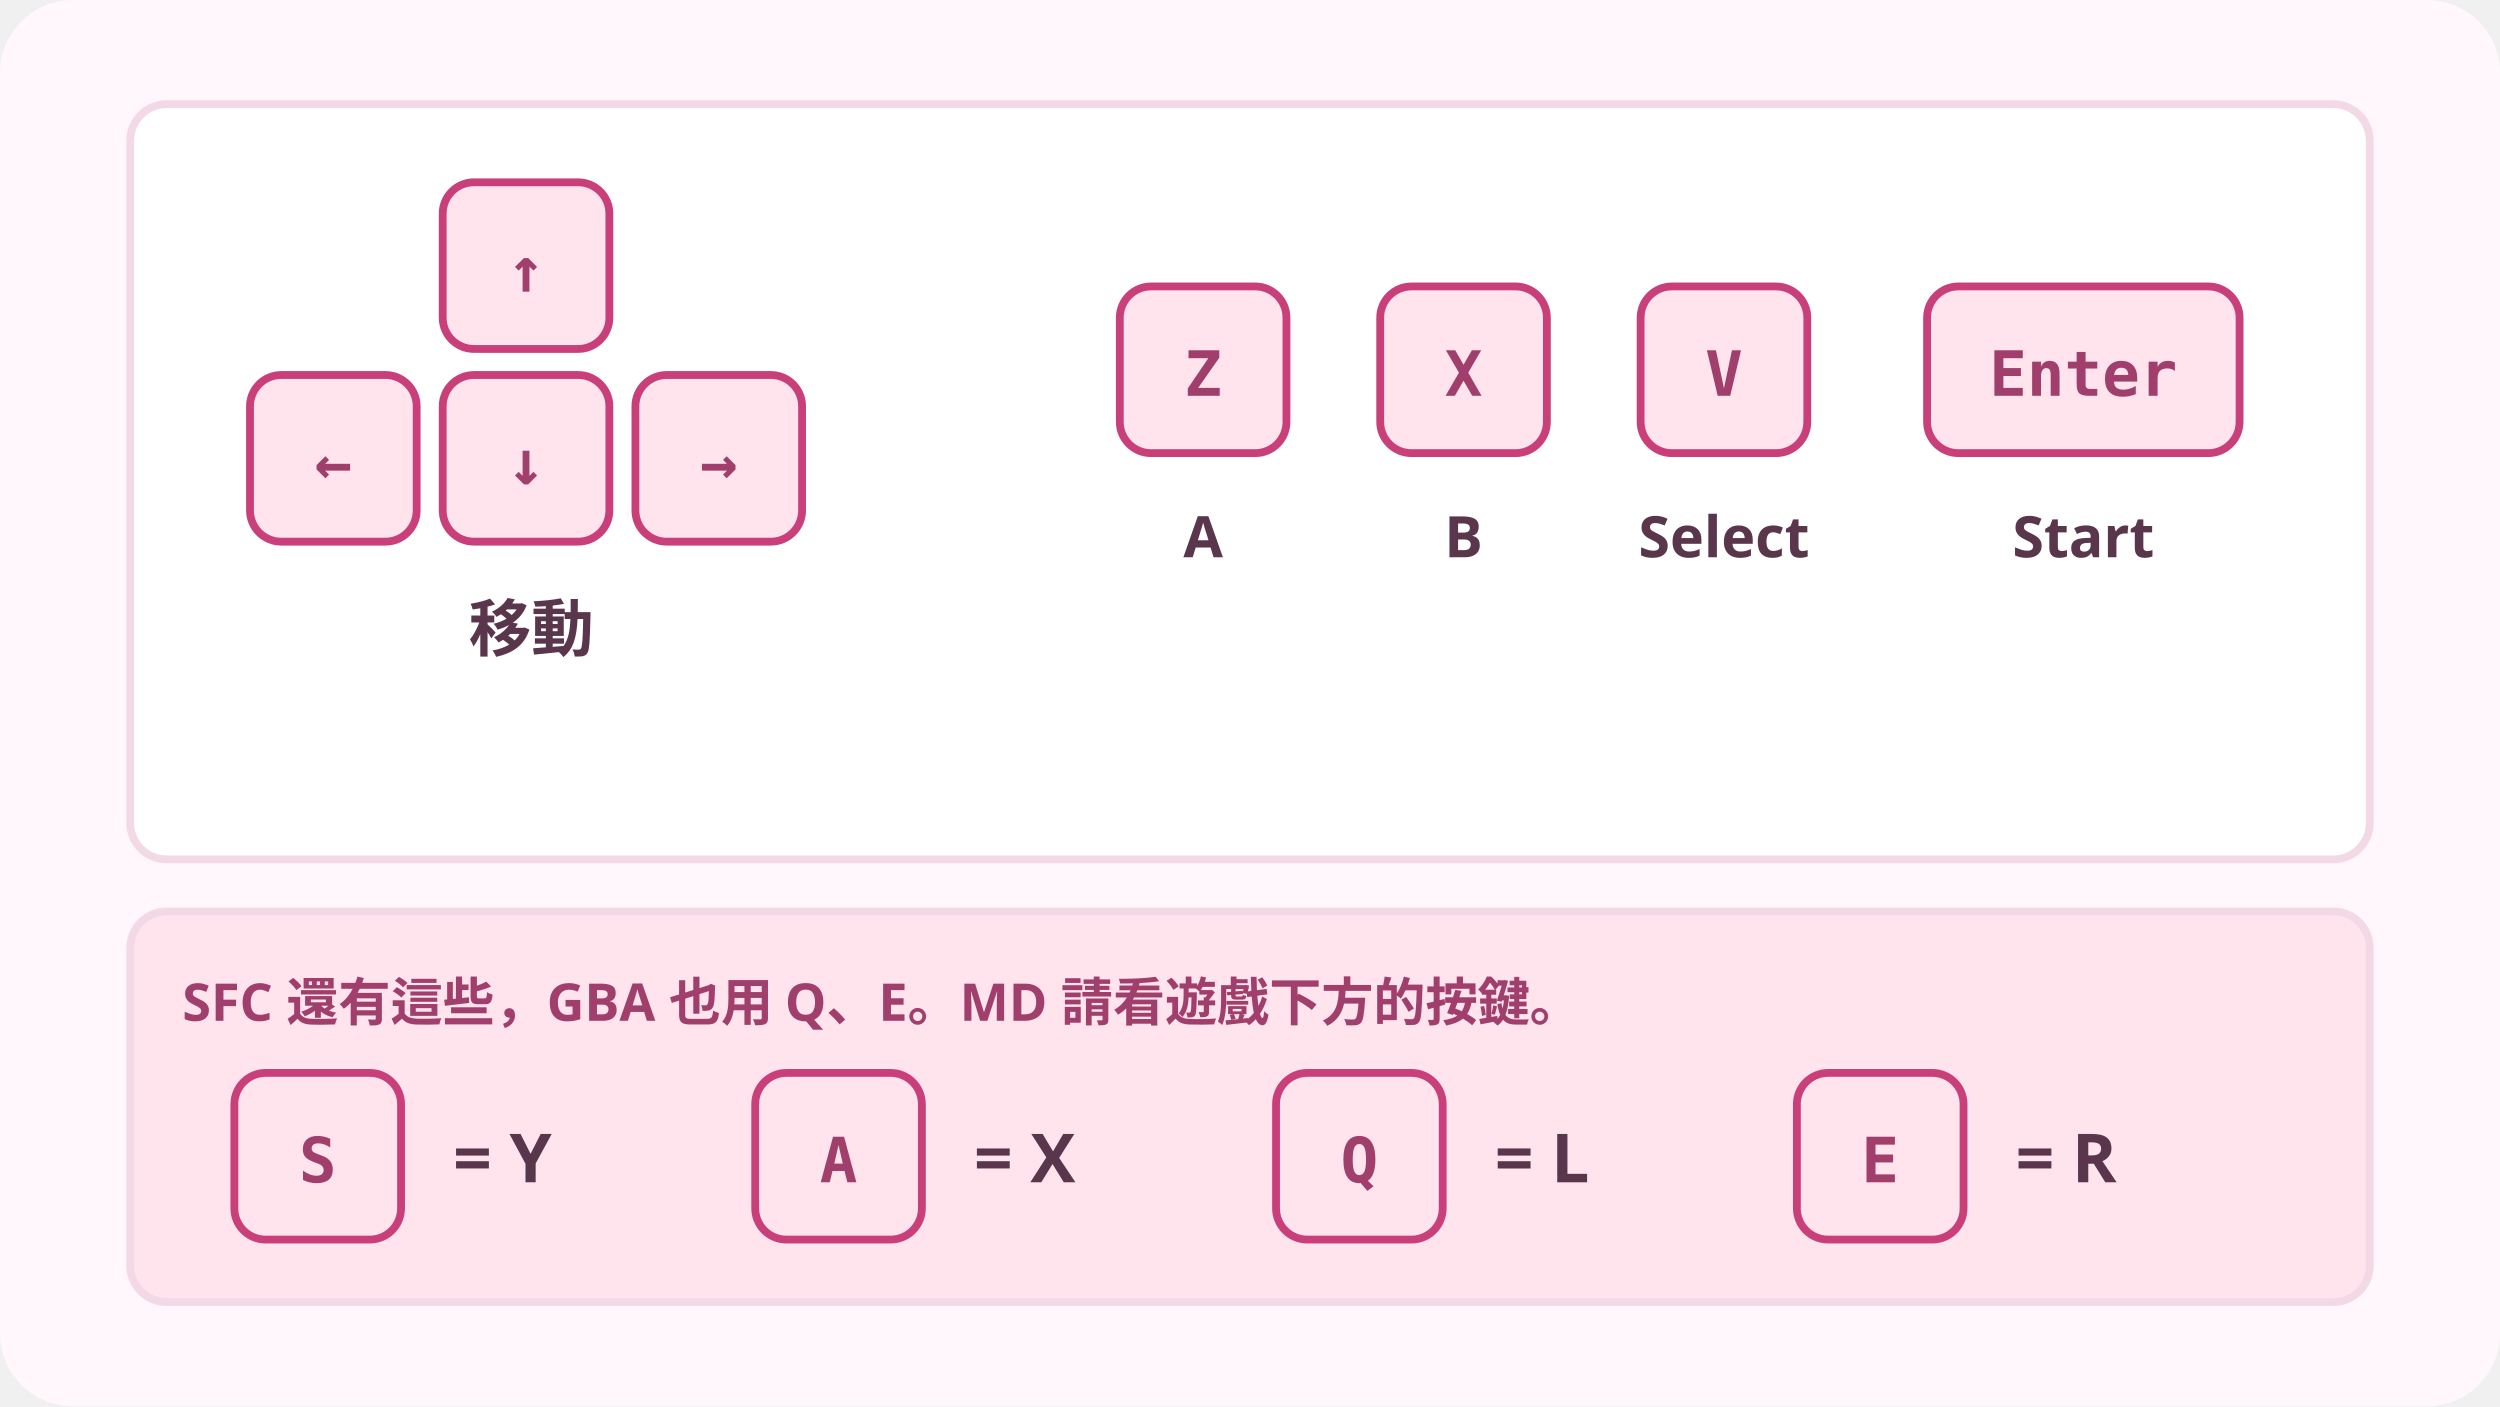
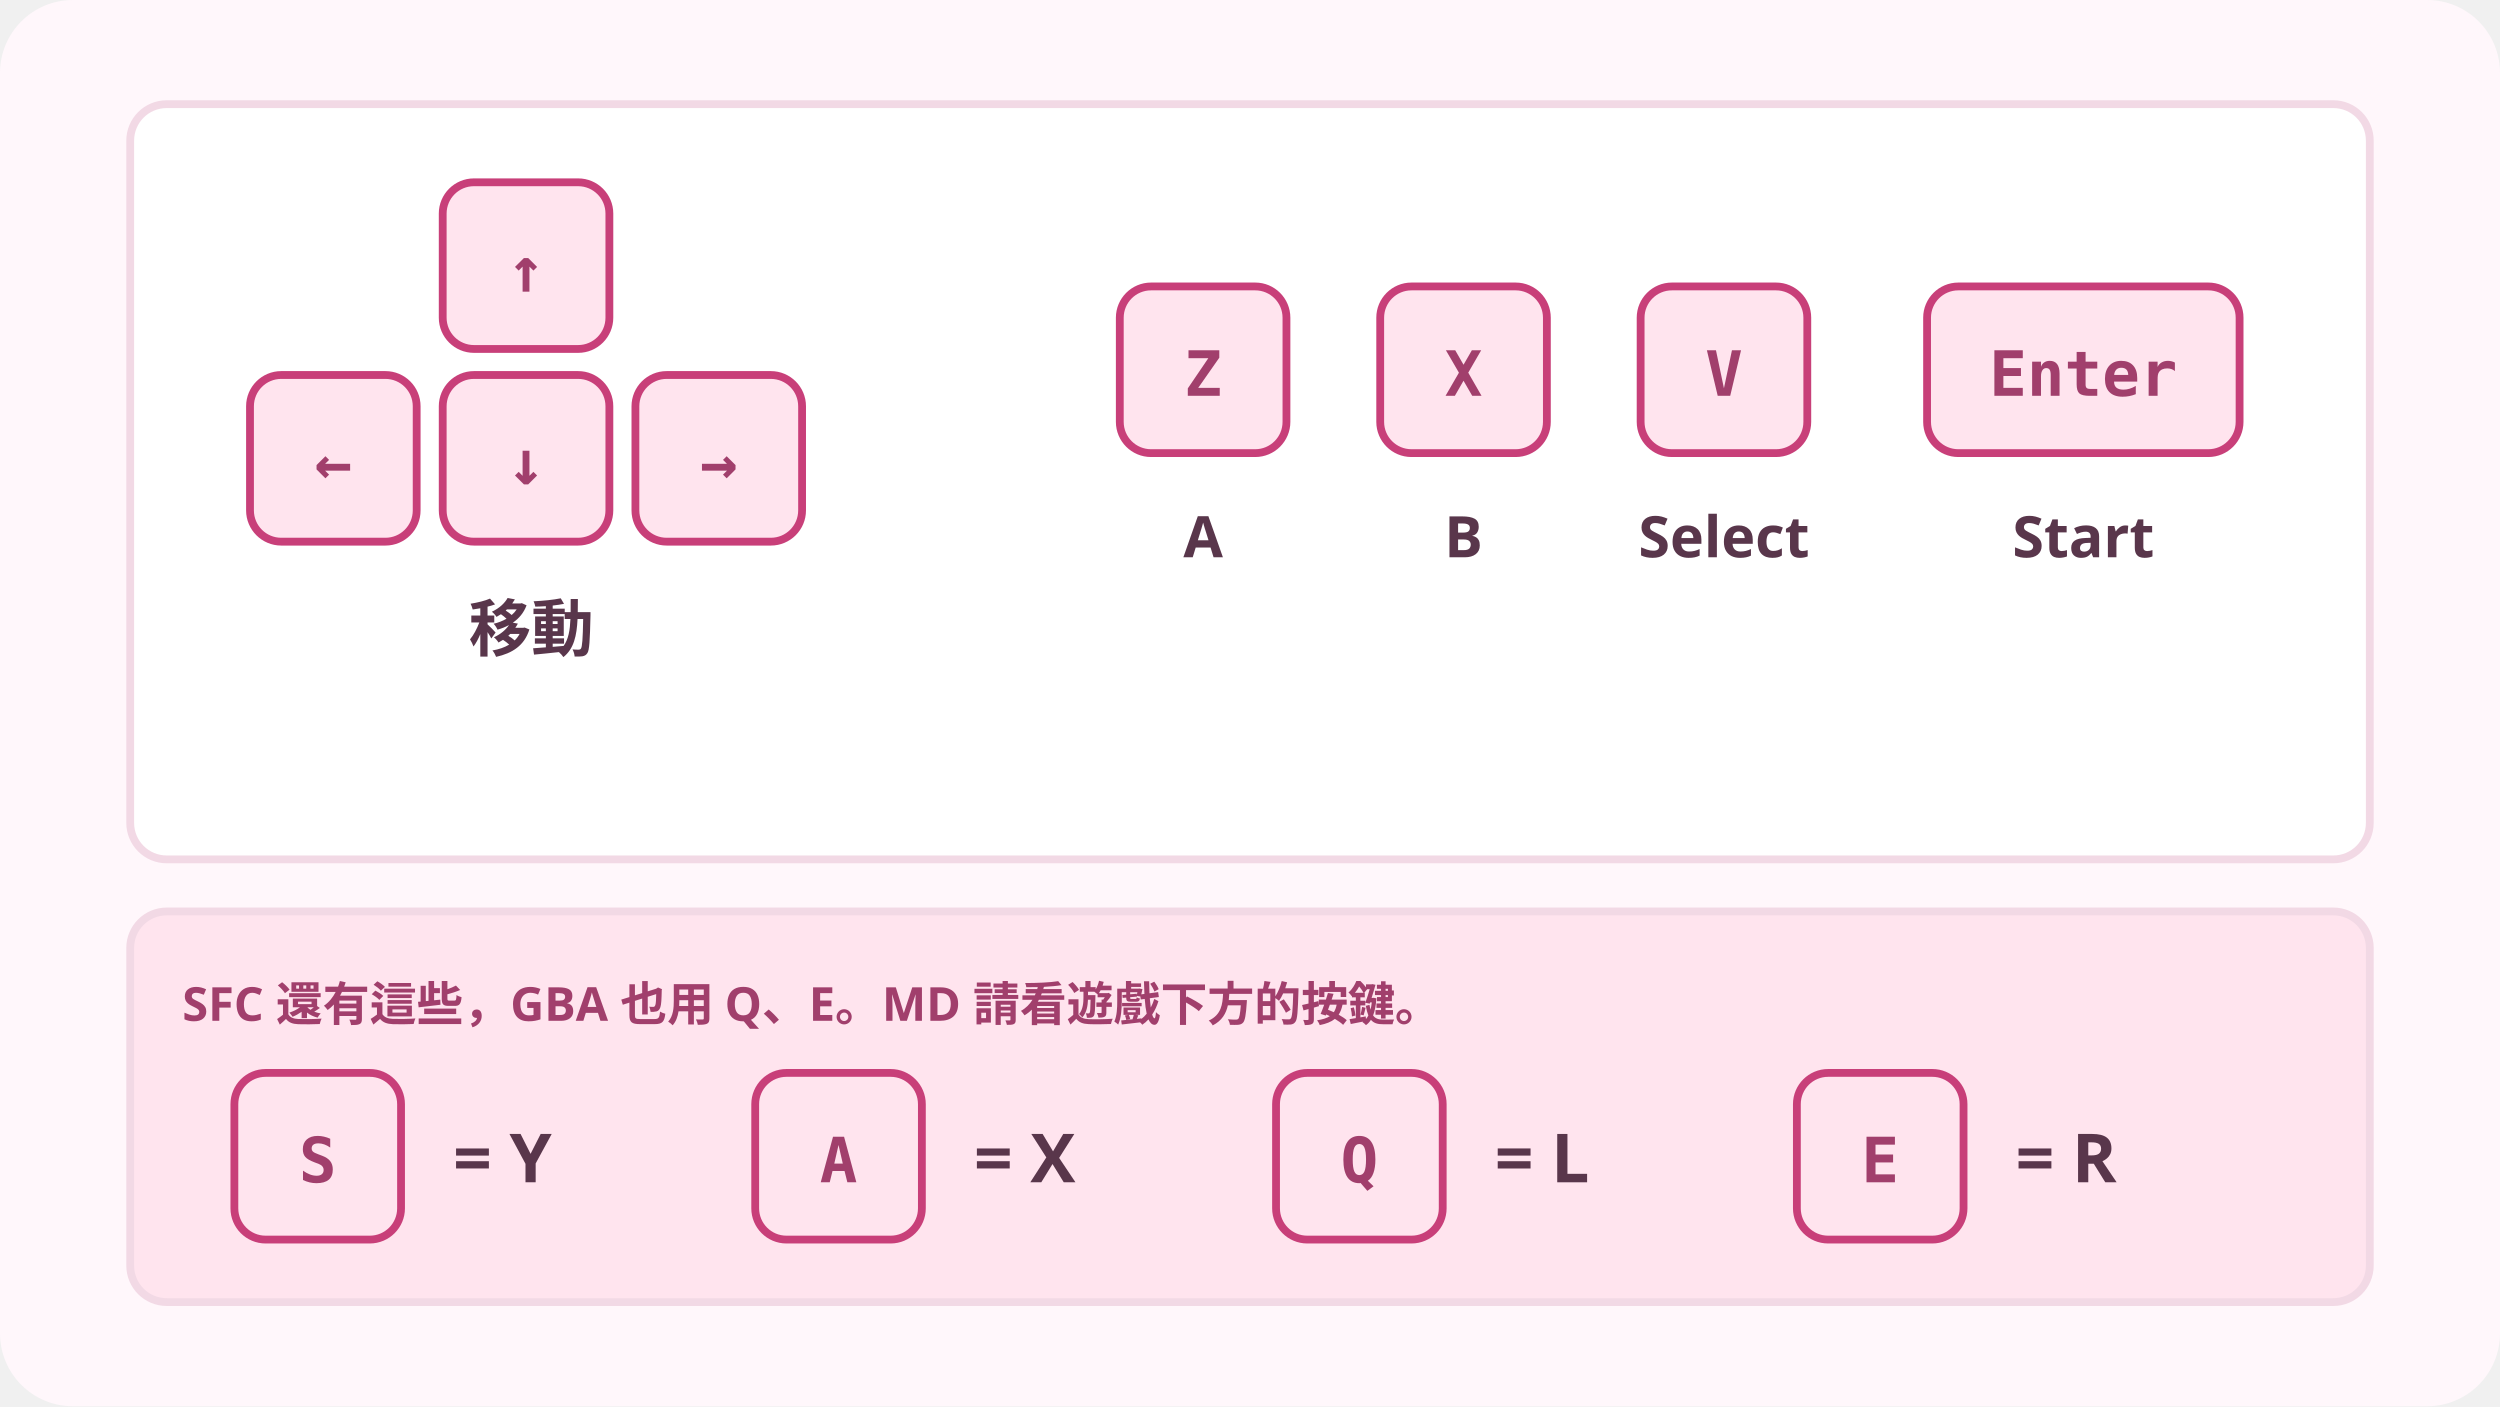
<svg xmlns="http://www.w3.org/2000/svg" viewBox="0 0 960 540" role="img" aria-label="多數主機的鍵盤按鍵，以及 SFC 多出來的按鍵。">
  <rect width="960" height="540" rx="28" fill="#fff7fb" />
  <rect x="50" y="40" width="860" height="290" rx="14" fill="#ffffff" stroke="#f2d9e5" stroke-width="3" />
  <rect x="170" y="70" width="64" height="64" rx="12" fill="#ffe4ee" stroke="#c83f79" stroke-width="3" />
  <text x="202.0" y="112" fill="#a13f6c" font-size="24" font-weight="700" text-anchor="middle" font-family="ui-monospace,Menlo,Consolas,monospace">↑</text>
  <rect x="96" y="144" width="64" height="64" rx="12" fill="#ffe4ee" stroke="#c83f79" stroke-width="3" />
  <text x="128.0" y="186" fill="#a13f6c" font-size="24" font-weight="700" text-anchor="middle" font-family="ui-monospace,Menlo,Consolas,monospace">←</text>
  <rect x="170" y="144" width="64" height="64" rx="12" fill="#ffe4ee" stroke="#c83f79" stroke-width="3" />
  <text x="202.0" y="186" fill="#a13f6c" font-size="24" font-weight="700" text-anchor="middle" font-family="ui-monospace,Menlo,Consolas,monospace">↓</text>
  <rect x="244" y="144" width="64" height="64" rx="12" fill="#ffe4ee" stroke="#c83f79" stroke-width="3" />
  <text x="276.0" y="186" fill="#a13f6c" font-size="24" font-weight="700" text-anchor="middle" font-family="ui-monospace,Menlo,Consolas,monospace">→</text>
  <text x="204" y="250" fill="#59364b" font-size="24" font-weight="700" text-anchor="middle" font-family="system-ui,'PingFang SC','Noto Sans SC','Hiragino Sans',sans-serif">移動</text>
  <rect x="430" y="110" width="64" height="64" rx="12" fill="#ffe4ee" stroke="#c83f79" stroke-width="3" />
  <text x="462.0" y="152" fill="#a13f6c" font-size="24" font-weight="700" text-anchor="middle" font-family="ui-monospace,Menlo,Consolas,monospace">Z</text>
  <text x="462" y="214" fill="#59364b" font-size="22" font-weight="700" text-anchor="middle" font-family="system-ui,'PingFang SC','Noto Sans SC','Hiragino Sans',sans-serif">A</text>
  <rect x="530" y="110" width="64" height="64" rx="12" fill="#ffe4ee" stroke="#c83f79" stroke-width="3" />
  <text x="562.0" y="152" fill="#a13f6c" font-size="24" font-weight="700" text-anchor="middle" font-family="ui-monospace,Menlo,Consolas,monospace">X</text>
  <text x="562" y="214" fill="#59364b" font-size="22" font-weight="700" text-anchor="middle" font-family="system-ui,'PingFang SC','Noto Sans SC','Hiragino Sans',sans-serif">B</text>
  <rect x="630" y="110" width="64" height="64" rx="12" fill="#ffe4ee" stroke="#c83f79" stroke-width="3" />
  <text x="662.0" y="152" fill="#a13f6c" font-size="24" font-weight="700" text-anchor="middle" font-family="ui-monospace,Menlo,Consolas,monospace">V</text>
  <text x="662" y="214" fill="#59364b" font-size="22" font-weight="700" text-anchor="middle" font-family="system-ui,'PingFang SC','Noto Sans SC','Hiragino Sans',sans-serif">Select</text>
  <rect x="740" y="110" width="120" height="64" rx="12" fill="#ffe4ee" stroke="#c83f79" stroke-width="3" />
  <text x="800.0" y="152" fill="#a13f6c" font-size="24" font-weight="700" text-anchor="middle" font-family="ui-monospace,Menlo,Consolas,monospace">Enter</text>
  <text x="800" y="214" fill="#59364b" font-size="22" font-weight="700" text-anchor="middle" font-family="system-ui,'PingFang SC','Noto Sans SC','Hiragino Sans',sans-serif">Start</text>
  <rect x="50" y="350" width="860" height="150" rx="14" fill="#ffe4ee" stroke="#f2d9e5" stroke-width="3" />
-   <text x="70" y="392" fill="#a13f6c" font-size="20" font-weight="700" text-anchor="start" font-family="system-ui,'PingFang SC','Noto Sans SC','Hiragino Sans',sans-serif">SFC 還有這些，GBA 也用 Q、E。MD 請看遊戲下方的按鍵。</text>
+   <text x="70" y="392" fill="#a13f6c" font-size="18" font-weight="700" text-anchor="start" font-family="system-ui,'PingFang SC','Noto Sans SC','Hiragino Sans',sans-serif">SFC 還有這些，GBA 也用 Q、E。MD 請看遊戲下方的按鍵。</text>
  <rect x="90" y="412" width="64" height="64" rx="12" fill="#ffe4ee" stroke="#c83f79" stroke-width="3" />
  <text x="122.0" y="454" fill="#a13f6c" font-size="24" font-weight="700" text-anchor="middle" font-family="ui-monospace,Menlo,Consolas,monospace">S</text>
  <text x="174" y="454" fill="#59364b" font-size="26" font-weight="700" text-anchor="start" font-family="system-ui,'PingFang SC','Noto Sans SC','Hiragino Sans',sans-serif">= Y</text>
  <rect x="290" y="412" width="64" height="64" rx="12" fill="#ffe4ee" stroke="#c83f79" stroke-width="3" />
  <text x="322.0" y="454" fill="#a13f6c" font-size="24" font-weight="700" text-anchor="middle" font-family="ui-monospace,Menlo,Consolas,monospace">A</text>
  <text x="374" y="454" fill="#59364b" font-size="26" font-weight="700" text-anchor="start" font-family="system-ui,'PingFang SC','Noto Sans SC','Hiragino Sans',sans-serif">= X</text>
  <rect x="490" y="412" width="64" height="64" rx="12" fill="#ffe4ee" stroke="#c83f79" stroke-width="3" />
  <text x="522.0" y="454" fill="#a13f6c" font-size="24" font-weight="700" text-anchor="middle" font-family="ui-monospace,Menlo,Consolas,monospace">Q</text>
  <text x="574" y="454" fill="#59364b" font-size="26" font-weight="700" text-anchor="start" font-family="system-ui,'PingFang SC','Noto Sans SC','Hiragino Sans',sans-serif">= L</text>
  <rect x="690" y="412" width="64" height="64" rx="12" fill="#ffe4ee" stroke="#c83f79" stroke-width="3" />
  <text x="722.0" y="454" fill="#a13f6c" font-size="24" font-weight="700" text-anchor="middle" font-family="ui-monospace,Menlo,Consolas,monospace">E</text>
  <text x="774" y="454" fill="#59364b" font-size="26" font-weight="700" text-anchor="start" font-family="system-ui,'PingFang SC','Noto Sans SC','Hiragino Sans',sans-serif">= R</text>
</svg>
